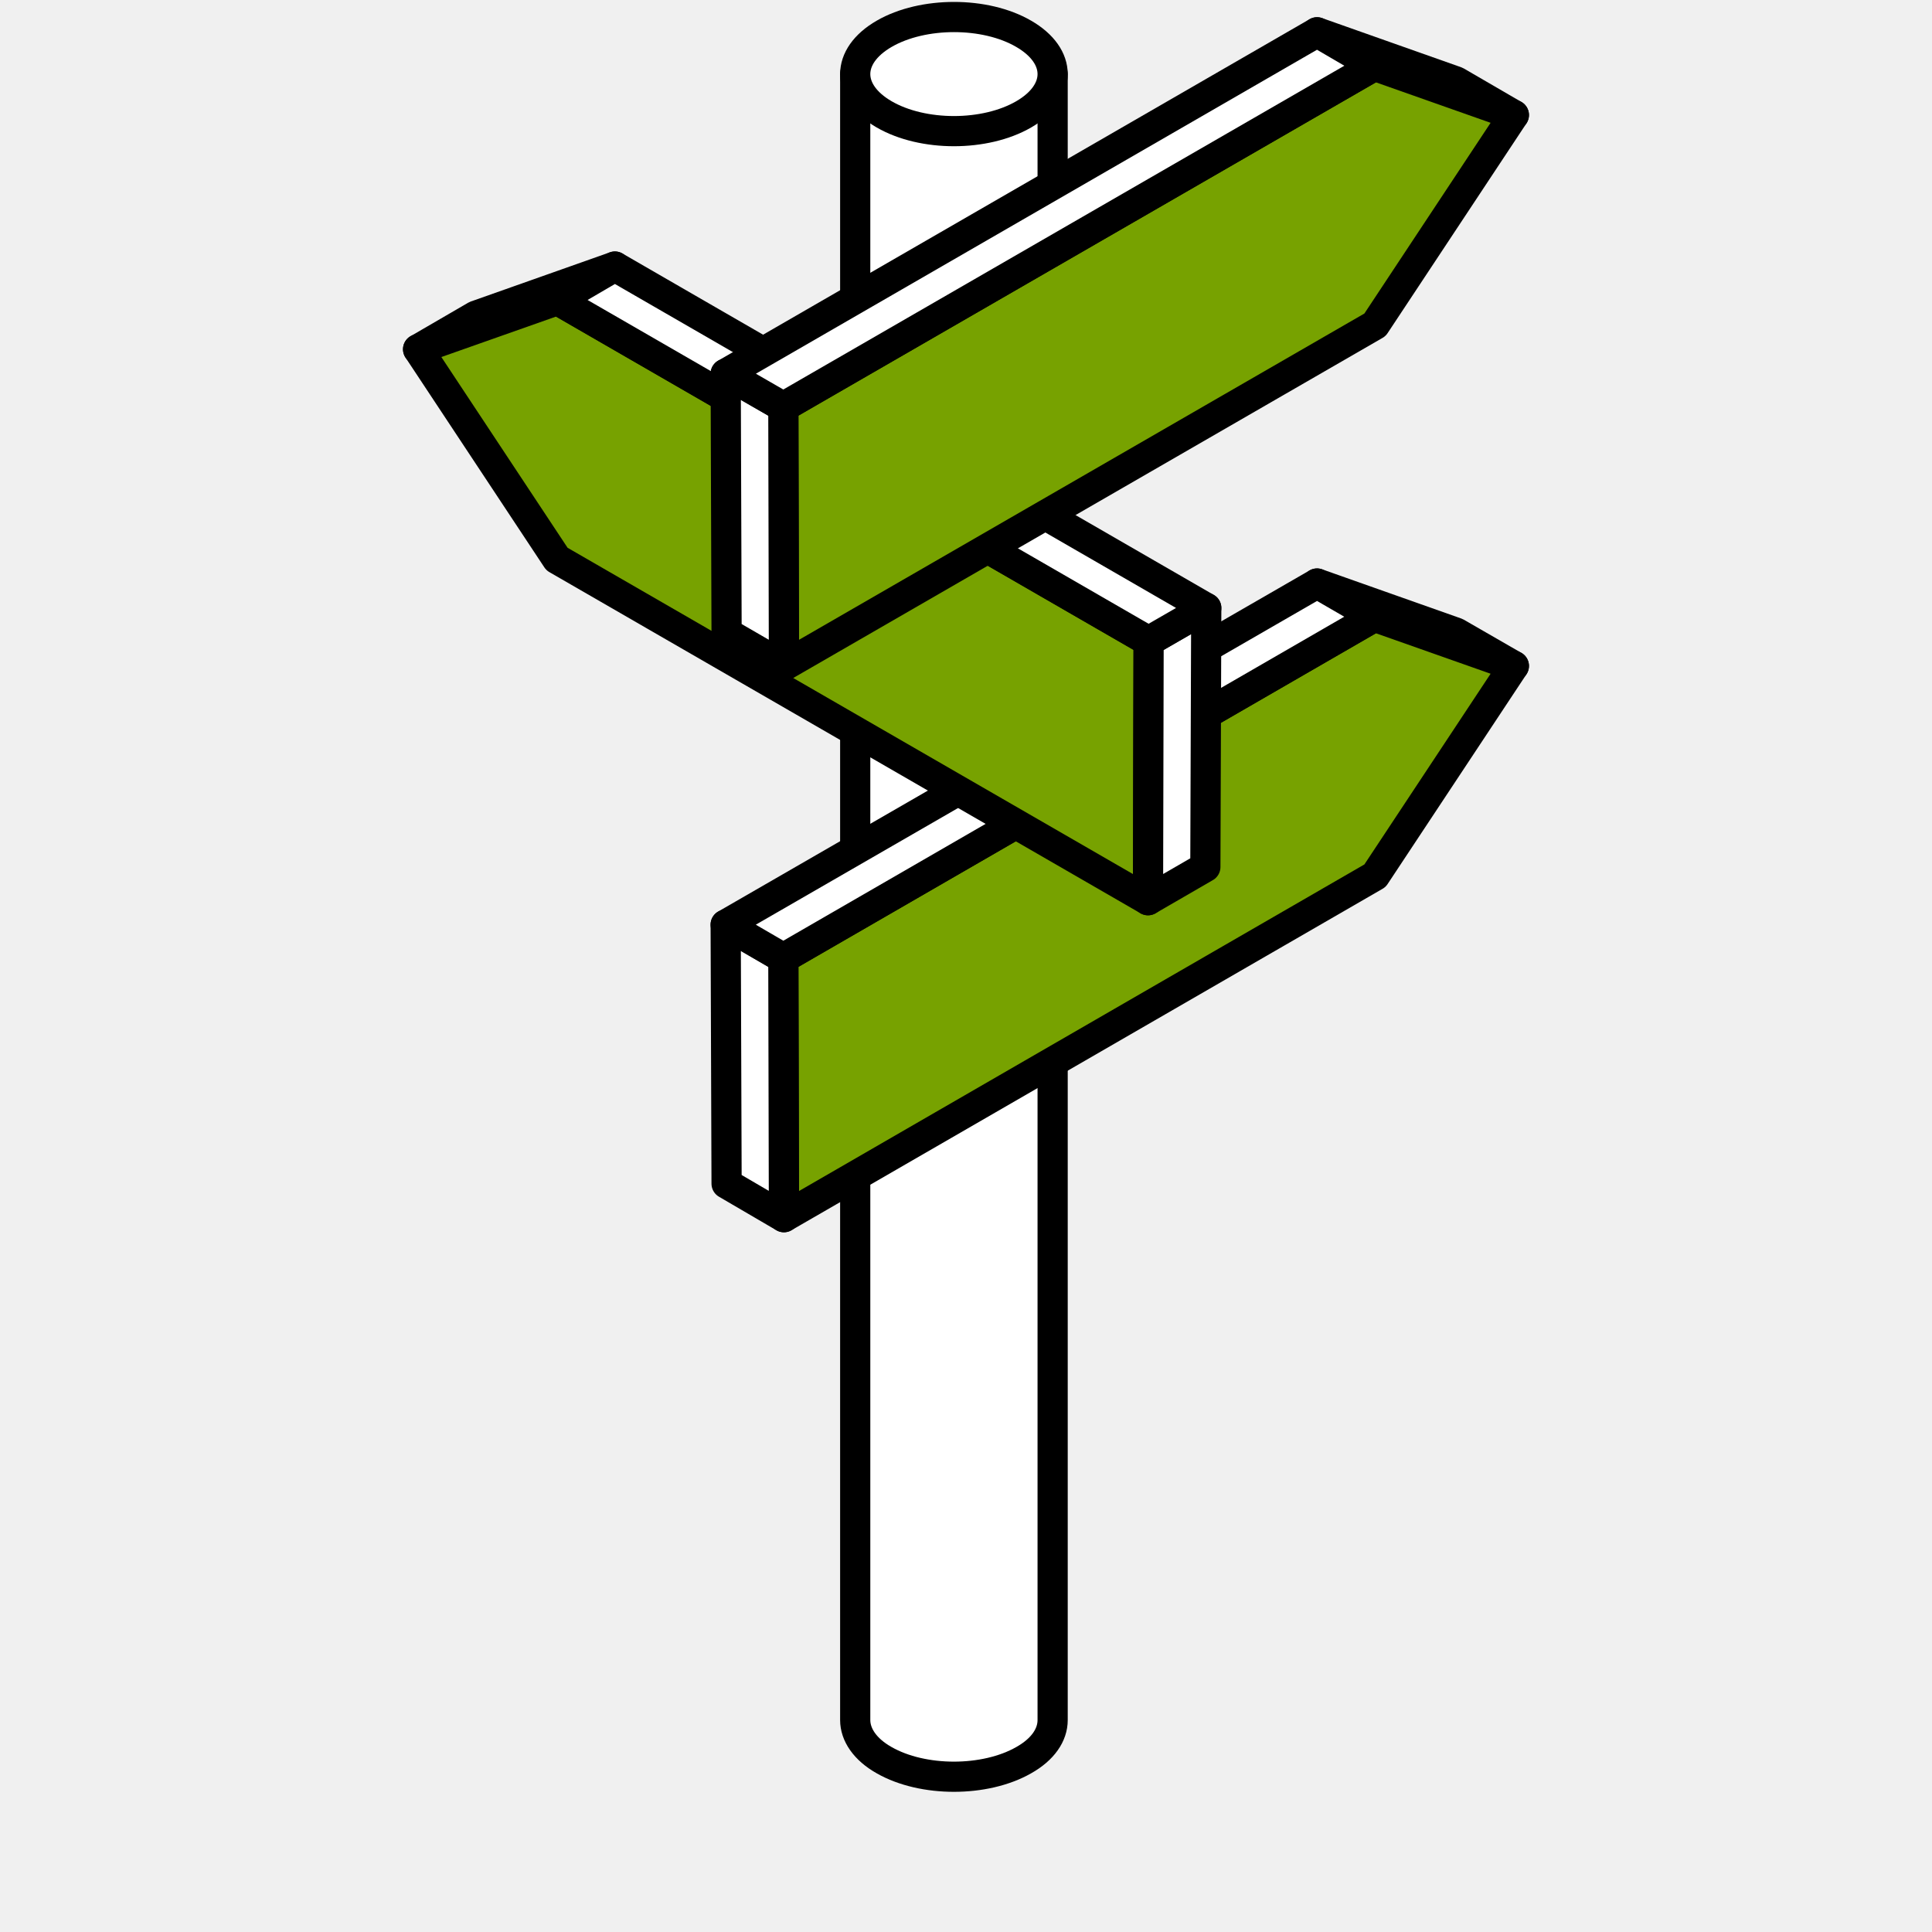
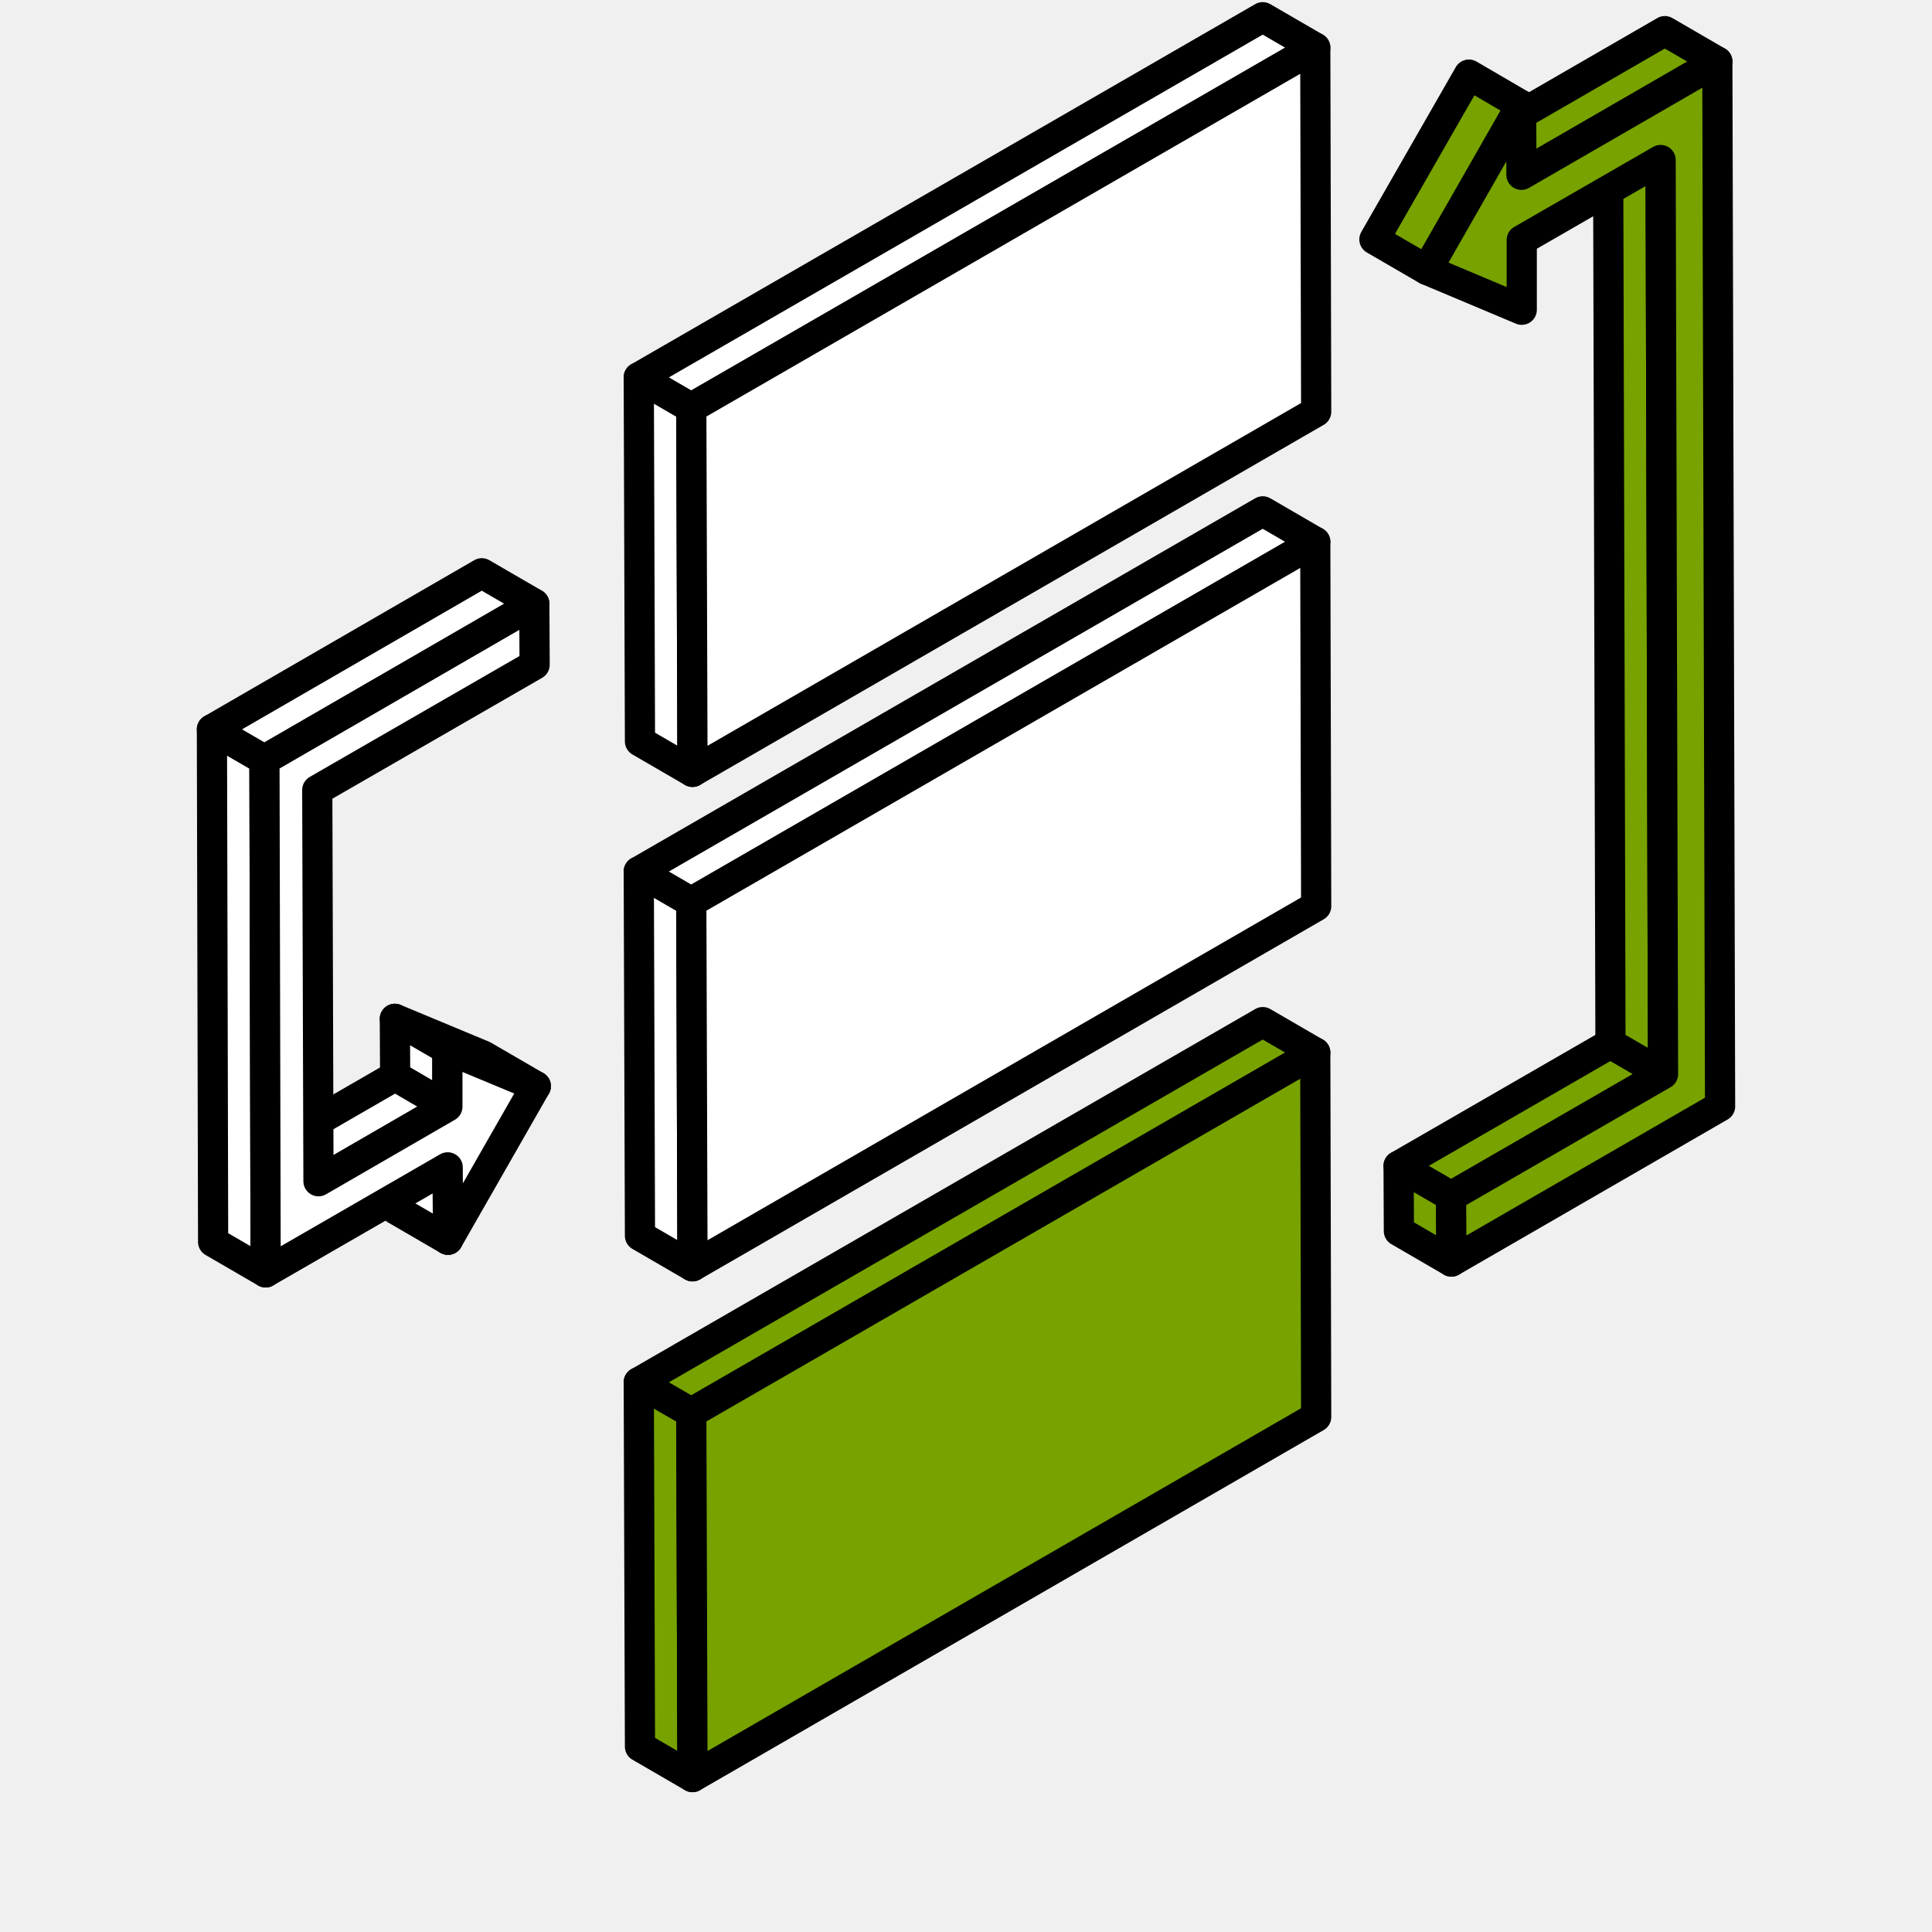
<svg xmlns="http://www.w3.org/2000/svg" width="64" height="64" viewBox="0 0 64 64" fill="none">
-   <g clip-path="url(#clip0_93_10860)">
-     <path d="M34.87 2.449V56.979C34.87 57.469 34.55 57.949 33.91 58.309C32.63 59.039 30.57 59.039 29.29 58.309C28.65 57.949 28.33 57.459 28.33 56.979V2.449H34.87Z" fill="white" stroke="black" stroke-linecap="round" stroke-linejoin="round" />
-     <path d="M33.91 3.789C32.63 4.529 30.57 4.529 29.29 3.789C28.01 3.049 28.01 1.859 29.29 1.119C30.57 0.379 32.64 0.379 33.91 1.119C35.19 1.859 35.19 3.049 33.91 3.789Z" fill="white" stroke="black" stroke-linecap="round" stroke-linejoin="round" />
-     <path d="M45.529 20.43L43.629 19.33L48.239 20.96L50.149 22.06L45.529 20.43Z" fill="white" stroke="black" stroke-linecap="round" stroke-linejoin="round" />
-     <path d="M45.529 20.43L50.149 22.06L45.549 29.01L25.969 40.32L25.949 31.74L45.529 20.43Z" fill="#77A200" stroke="black" stroke-linecap="round" stroke-linejoin="round" />
-     <path d="M25.969 40.321L24.069 39.211L24.039 30.631L25.949 31.741L25.969 40.321Z" fill="white" stroke="black" stroke-linecap="round" stroke-linejoin="round" />
-     <path d="M25.949 31.74L24.039 30.63L43.629 19.33L45.529 20.43L25.949 31.74Z" fill="white" stroke="black" stroke-linecap="round" stroke-linejoin="round" />
-     <path d="M18.47 9.94L20.37 8.83L15.76 10.46L13.85 11.57L18.47 9.94Z" fill="white" stroke="black" stroke-linecap="round" stroke-linejoin="round" />
-     <path d="M18.47 9.939L13.85 11.569L18.45 18.52L38.03 29.82L38.05 21.239L18.47 9.939Z" fill="#77A200" stroke="black" stroke-linecap="round" stroke-linejoin="round" />
-     <path d="M38.029 29.821L39.929 28.721L39.959 20.141L38.049 21.241L38.029 29.821Z" fill="white" stroke="black" stroke-linecap="round" stroke-linejoin="round" />
-     <path d="M38.049 21.24L39.959 20.14L20.369 8.83L18.469 9.94L38.049 21.24Z" fill="white" stroke="black" stroke-linecap="round" stroke-linejoin="round" />
-     <path d="M45.529 2.18L43.629 1.07L48.239 2.7L50.149 3.81L45.529 2.18Z" fill="white" stroke="black" stroke-linecap="round" stroke-linejoin="round" />
-     <path d="M45.529 2.18L50.149 3.81L45.549 10.76L25.969 22.06L25.949 13.48L45.529 2.18Z" fill="#77A200" stroke="black" stroke-linecap="round" stroke-linejoin="round" />
-     <path d="M25.969 22.061L24.069 20.961L24.039 12.381L25.949 13.481L25.969 22.061Z" fill="white" stroke="black" stroke-linecap="round" stroke-linejoin="round" />
-     <path d="M25.949 13.48L24.039 12.38L43.629 1.07L45.529 2.18L25.949 13.48Z" fill="white" stroke="black" stroke-linecap="round" stroke-linejoin="round" />
+   <g clip-path="url(#clip0_93_10881)">
+     <path d="M22.94 25.57L21.2 24.56L21.16 12.5L22.9 13.51L22.94 25.57Z" fill="white" stroke="black" stroke-linecap="round" stroke-linejoin="round" />
+     <path d="M22.9 13.51L21.16 12.5L41.83 0.57L43.57 1.58L22.9 13.51Z" fill="white" stroke="black" stroke-linecap="round" stroke-linejoin="round" />
+     <path d="M43.57 1.58L43.6 13.64L22.94 25.57L22.9 13.51L43.57 1.58Z" fill="white" stroke="black" stroke-linecap="round" stroke-linejoin="round" />
+     <path d="M22.94 41.949L21.2 40.939L21.16 28.869L22.9 29.879L22.94 41.949Z" fill="white" stroke="black" stroke-linecap="round" stroke-linejoin="round" />
+     <path d="M22.9 29.88L21.16 28.869L41.83 16.939L43.57 17.95L22.9 29.88Z" fill="white" stroke="black" stroke-linecap="round" stroke-linejoin="round" />
+     <path d="M43.57 17.949L43.6 30.019L22.94 41.949L22.9 29.879L43.57 17.949Z" fill="white" stroke="black" stroke-linecap="round" stroke-linejoin="round" />
+     <path d="M22.94 58.869L21.2 57.859L21.16 45.789L22.9 46.799L22.94 58.869Z" fill="#77A200" stroke="black" stroke-linecap="round" stroke-linejoin="round" />
+     <path d="M22.9 46.799L21.16 45.789L41.83 33.859L43.57 34.869L22.9 46.799Z" fill="#77A200" stroke="black" stroke-linecap="round" stroke-linejoin="round" />
+     <path d="M43.57 34.869L43.6 46.939L22.94 58.869L22.9 46.799L43.57 34.869Z" fill="#77A200" stroke="black" stroke-linecap="round" stroke-linejoin="round" />
+     <path d="M48.07 39.63L46.33 38.62L53.35 34.57L55.09 35.58L48.07 39.63Z" fill="#77A200" stroke="black" stroke-linecap="round" stroke-linejoin="round" />
+     <path d="M48.08 41.791L46.34 40.781L46.33 38.621L48.07 39.631L48.08 41.791Z" fill="#77A200" stroke="black" stroke-linecap="round" stroke-linejoin="round" />
+     <path d="M55.09 35.581L53.349 34.571L53.27 4.291L55.01 5.301L55.09 35.581Z" fill="#77A200" stroke="black" stroke-linecap="round" stroke-linejoin="round" />
+     <path d="M50.4 5.791L48.66 4.781L55.15 1.031L56.89 2.041L50.4 5.791Z" fill="#77A200" stroke="black" stroke-linecap="round" stroke-linejoin="round" />
+     <path d="M47.269 8.941L45.529 7.931L48.659 2.471L50.389 3.481L47.269 8.941Z" fill="#77A200" stroke="black" stroke-linecap="round" stroke-linejoin="round" />
+     <path d="M50.389 3.481L50.4 5.791L56.889 2.041L56.98 36.651L48.08 41.791L48.069 39.631L55.09 35.581L55.01 5.301L50.41 7.951V10.261L47.27 8.941L50.389 3.481Z" fill="#77A200" stroke="black" stroke-linecap="round" stroke-linejoin="round" />
+     <path d="M14.84 41.07L13.1 40.06L13.09 37.66L14.83 38.67L14.84 41.07Z" fill="white" stroke="black" stroke-linecap="round" stroke-linejoin="round" />
+     <path d="M14.82 36.66L13.09 35.65L13.08 33.75L14.82 34.76V36.66Z" fill="white" stroke="black" stroke-linecap="round" stroke-linejoin="round" />
+     <path d="M14.82 34.76L13.08 33.75L16.01 34.97L17.75 35.98L14.82 34.76Z" fill="white" stroke="black" stroke-linecap="round" stroke-linejoin="round" />
+     <path d="M10.549 39.13L8.809 38.12L13.089 35.65L14.819 36.66L10.549 39.13Z" fill="white" stroke="black" stroke-linecap="round" stroke-linejoin="round" />
+     <path d="M8.8 42.15L7.06 41.14L7.02 24.16L8.76 25.17L8.8 42.15Z" fill="white" stroke="black" stroke-linecap="round" stroke-linejoin="round" />
+     <path d="M8.76 25.17L7.02 24.16L15.96 18.99L17.7 20L8.76 25.17Z" fill="white" stroke="black" stroke-linecap="round" stroke-linejoin="round" />
+     <path d="M17.7 20L17.71 22.02L10.51 26.17L10.55 39.13L14.82 36.66V34.76L17.75 35.98L14.84 41.07L14.83 38.67L8.8 42.15L8.76 25.17L17.7 20Z" fill="white" stroke="black" stroke-linecap="round" stroke-linejoin="round" />
  </g>
  <defs>
-     <clipPath id="clip0_93_10860">
+     <clipPath id="clip0_93_10881">
      <rect width="64" height="64" fill="white" />
    </clipPath>
  </defs>
</svg>
